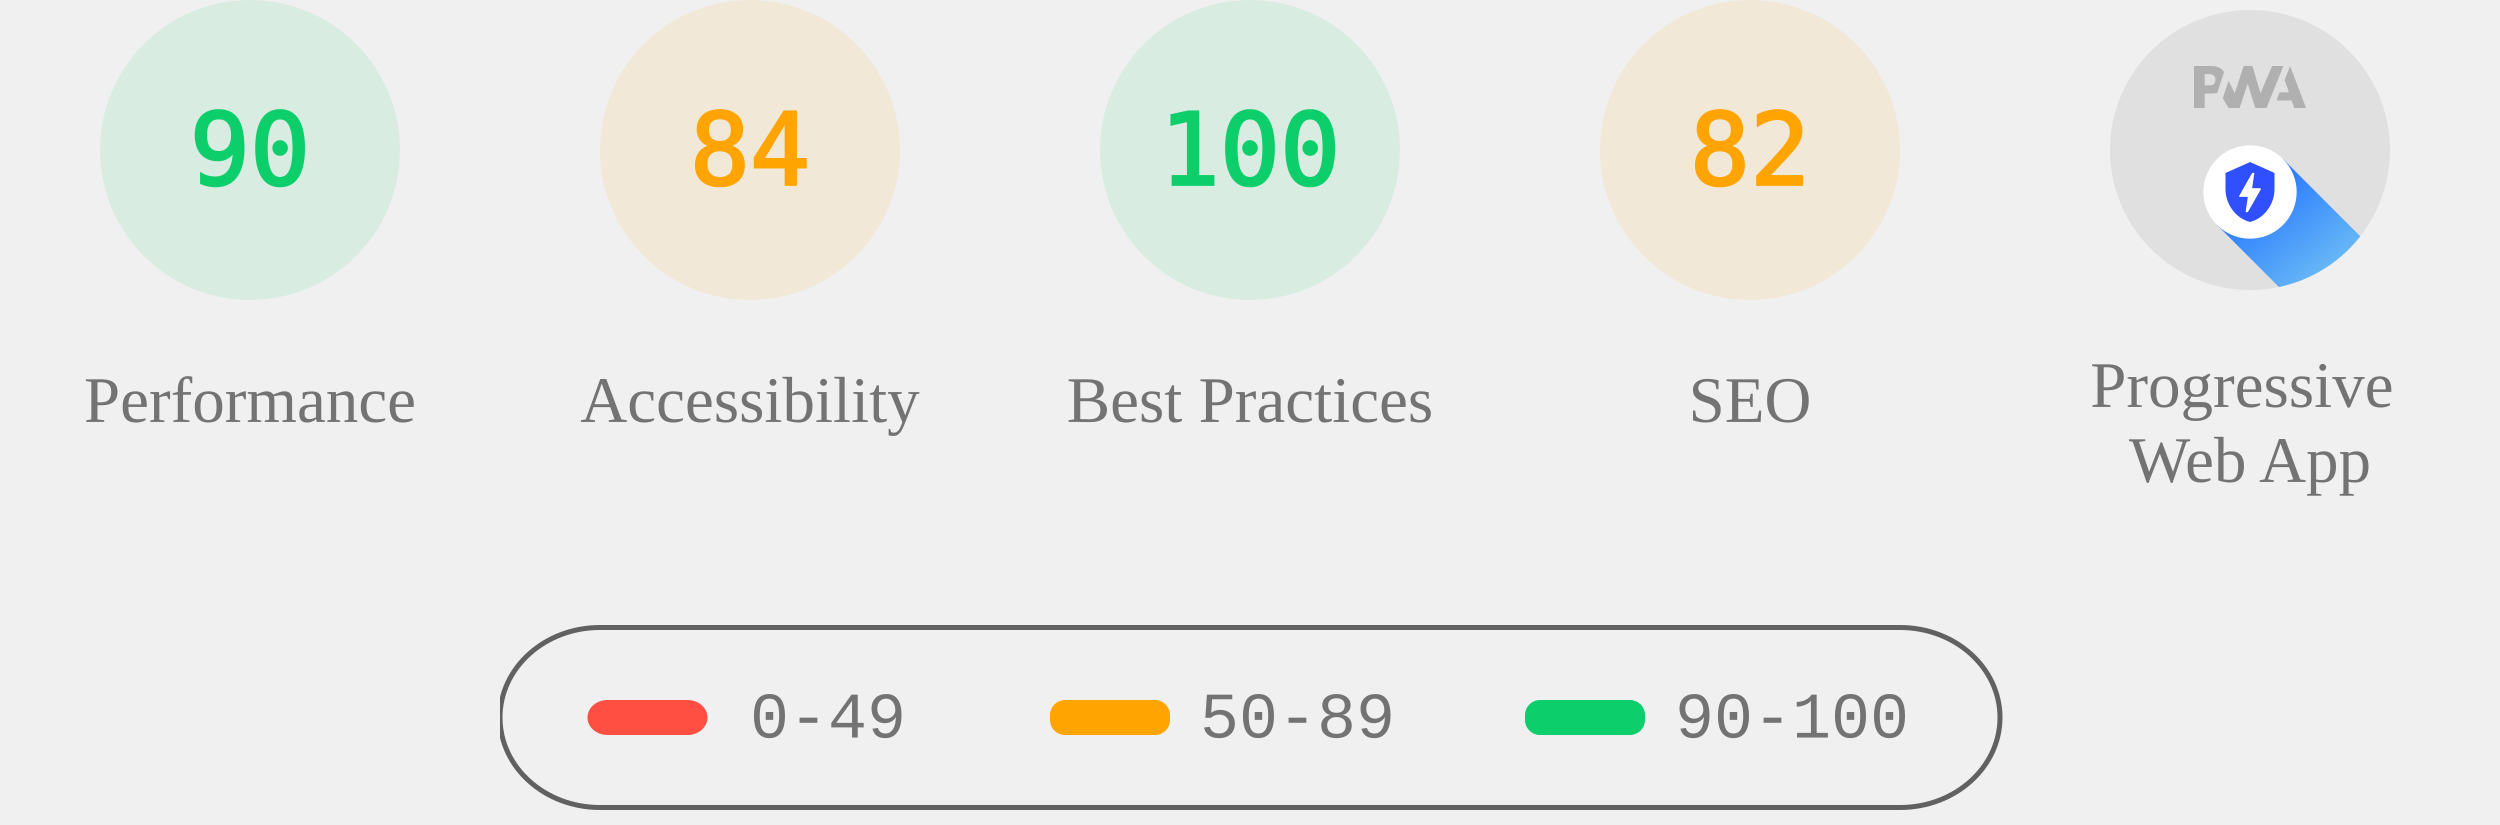
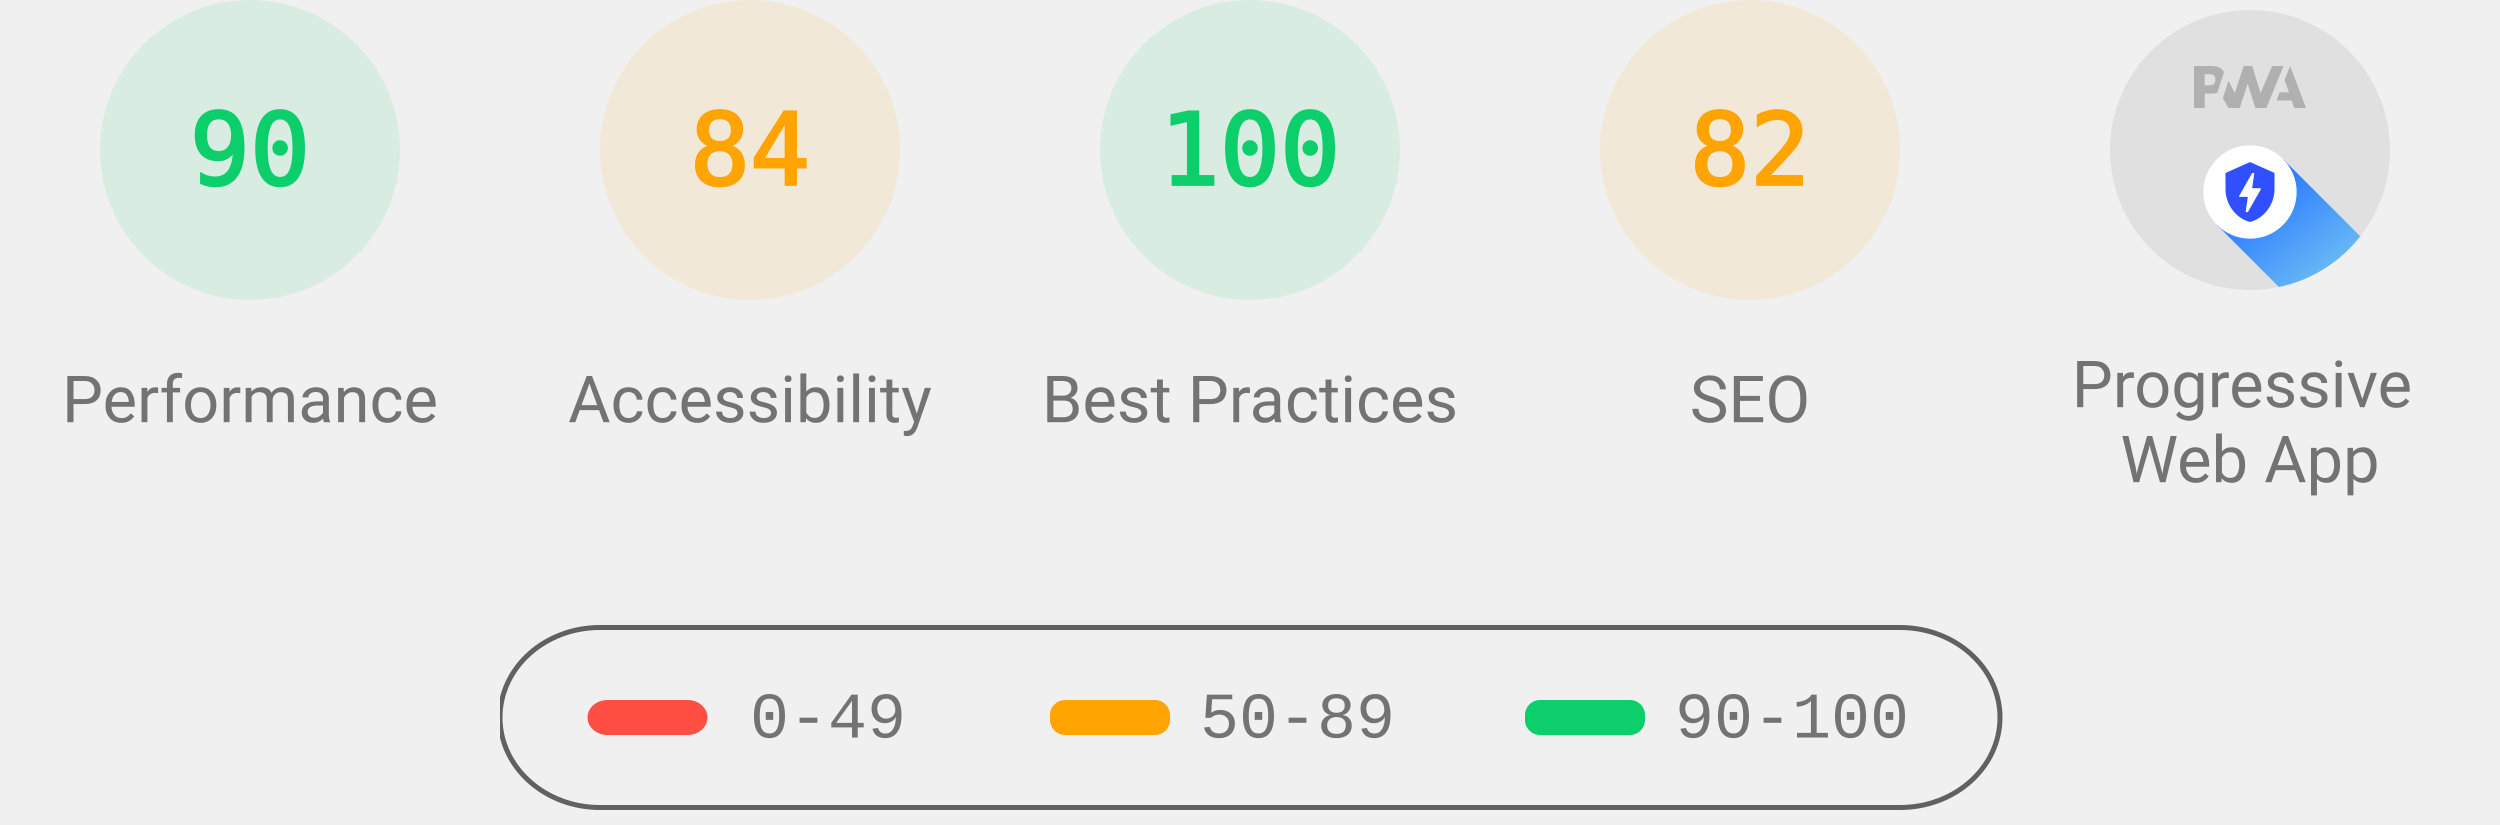
<svg xmlns="http://www.w3.org/2000/svg" class="theme--agnostic" fill="none" width="1000" height="330">
  <style>
			.gauge-base {
				opacity: 0.1
			}

			.gauge-arc {
				fill: none;
				animation-delay: 250ms;
				stroke-linecap: round;
				transform: rotate(-90deg);
				transform-origin: 100px 60px;
				animation: load-gauge 1s ease forwards
			}

			.guage-text {
				font-size: 40px;
				font-family: monospace;
				text-align: center
			}

			.guage-red {
				color: #ff4e42;
				fill: #ff4e42;
				stroke: #ff4e42
			}
			.guage-orange {
				color: #ffa400;
				fill: #ffa400;
				stroke: #ffa400
			}
			.guage-green {
				color: #0cce6b;
				fill: #0cce6b;
				stroke: #0cce6b
			}
			.theme--agnostic .guage-undefined {
				color: #5c5c5c;
				fill: #5c5c5c;
				stroke: #5c5c5c
			}
			.theme--light .guage-undefined {
				color: #1e1e1e;
				fill: #1e1e1e;
				stroke: #1e1e1e
			}
			.theme--dark .guage-undefined {
				color: #f5f5f5;
				fill: #f5f5f5;
				stroke: #f5f5f5
			}

			.guage-title {
				stroke: none;
				font-size: 26px;
				line-height: 26px;
- 				font-family: Fira+Sans, Halvetica, Arial, sans-serif
+ 				font-family: Roboto, Halvetica, Arial, sans-serif
			}
			.metric.guage-title {
				font-family: 'Courier New', Courier, monospace
			}
			.theme--agnostic .guage-title {
				color: #737373;
				fill: #737373
			}
			.theme--light .guage-title {
				color: #212121;
				fill: #212121
			}
			.theme--dark .guage-title {
				color: #f5f5f5;
				fill: #f5f5f5
			}

			@keyframes load-gauge {
				from {
					stroke-dasharray: 0 352.858
				}
			}
			.lh-gauge--pwa__disc {
				fill: #e0e0e0
			}
			.lh-gauge--pwa__logo {
				position: relative;
				fill: #b0b0b0
			}
			.lh-gauge--pwa__invisible {
				display: none
			}
			.lh-gauge--pwa__visible {
				display: inline
			}
			.guage-invisible {
				display: none
			}
			.lh-gauge--pwa__logo--primary-color {
				fill: #304ffe
			}
			.theme--agnostic .lh-gauge--pwa__logo--secondary-color {
				fill: #787878
			}
			.theme--light .lh-gauge--pwa__logo--secondary-color {
				fill: #3d3d3d
			}
			.theme--dark .lh-gauge--pwa__logo--secondary-color {
				fill: #d8b6b6
			}
			.theme--light #svg_2 {
				stroke: #00000022
			}
			.theme--agnostic #svg_2 {
				stroke: #616161
			}
			.theme--light #svg_2 {
				stroke: #00000022
			}
			.theme--dark #svg_2 {
				stroke: #f5f5f566
			}
		</style>
  <svg class="guage-div guage-perf guage-green" viewBox="0 0 200 200" width="200" height="200" x="0" y="0">
    <circle class="gauge-base" r="56" cx="100" cy="60" stroke-width="8" />
    <circle class="gauge-arc guage-arc-1" r="56" cx="100" cy="60" stroke-width="8" style="stroke-dasharray: 316.672, 351.858;" />
    <text class="guage-text" x="100px" y="60px" alignment-baseline="central" dominant-baseline="central" text-anchor="middle">90</text>
    <text class="guage-title" x="100px" y="160px" alignment-baseline="central" dominant-baseline="central" text-anchor="middle">Performance</text>
  </svg>
  <svg class="guage-div guage-acc guage-orange" viewBox="0 0 200 200" width="200" height="200" x="200" y="0">
    <circle class="gauge-base" r="56" cx="100" cy="60" stroke-width="8" />
    <circle class="gauge-arc guage-arc-2" r="56" cx="100" cy="60" stroke-width="8" style="stroke-dasharray: 295.561, 351.858;" />
    <text class="guage-text" x="100px" y="60px" alignment-baseline="central" dominant-baseline="central" text-anchor="middle">84</text>
    <text class="guage-title" x="100px" y="160px" alignment-baseline="central" dominant-baseline="central" text-anchor="middle">Accessibility</text>
  </svg>
  <svg class="guage-div guage-best guage-green" viewBox="0 0 200 200" width="200" height="200" x="400" y="0">
    <circle class="gauge-base" r="56" cx="100" cy="60" stroke-width="8" />
    <circle class="gauge-arc guage-arc-3" r="56" cx="100" cy="60" stroke-width="8" style="stroke-dasharray: 351.858, 351.858;" />
    <text class="guage-text" x="100px" y="60px" alignment-baseline="central" dominant-baseline="central" text-anchor="middle">100</text>
    <text class="guage-title" x="100px" y="160px" alignment-baseline="central" dominant-baseline="central" text-anchor="middle">Best Practices</text>
  </svg>
  <svg class="guage-div guage-seo guage-orange" viewBox="0 0 200 200" width="200" height="200" x="600" y="0">
    <circle class="gauge-base" r="56" cx="100" cy="60" stroke-width="8" />
    <circle class="gauge-arc guage-arc-4" r="56" cx="100" cy="60" stroke-width="8" style="stroke-dasharray: 288.524, 351.858;" />
    <text class="guage-text" x="100px" y="60px" alignment-baseline="central" dominant-baseline="central" text-anchor="middle">82</text>
    <text class="guage-title" x="100px" y="160px" alignment-baseline="central" dominant-baseline="central" text-anchor="middle">SEO</text>
  </svg>
  <svg class="guage-div guage-pwa " viewBox="0 0 200 200" width="200" height="200" x="800" y="0">
    <svg viewBox="0 0 60 60" width="112" height="112" x="44" y="4">
      <defs>
        <linearGradient id="lh-gauge--pwa__check-circle__gradient-0" x1="50%" y1="0%" x2="50%" y2="100%">
          <stop stop-color="#00C852" offset="0%" />
          <stop stop-color="#009688" offset="100%" />
        </linearGradient>
        <linearGradient id="lh-gauge--pwa__installable__shadow-gradient-0" x1="76.056%" x2="24.111%" y1="82.995%" y2="24.735%">
          <stop stop-color="#A5D6A7" offset="0%" />
          <stop stop-color="#80CBC4" offset="100%" />
        </linearGradient>
        <linearGradient id="lh-gauge--pwa__fast-reliable__shadow-gradient-0" x1="76.056%" y1="82.995%" x2="25.678%" y2="26.493%">
          <stop stop-color="#64B5F6" offset="0%" />
          <stop stop-color="#2979FF" offset="100%" />
        </linearGradient>
        <g id="lh-gauge--pwa__fast-reliable-badge-0">
          <circle fill="#FFFFFF" cx="10" cy="10" r="10" />
          <path fill="#304FFE" d="M10 3.58l5.25 2.34v3.5c0 3.23-2.24 6.26-5.25 7-3.01-.74-5.25-3.77-5.25-7v-3.5L10 3.58zm-.47 10.74l2.76-4.83.03-.07c.04-.08 0-.24-.22-.24h-1.64l.47-3.26h-.47l-2.7 4.77c-.02.01.05-.1-.04.05-.09.16-.1.31.18.31h1.63l-.47 3.27h.47z" />
        </g>
        <g id="lh-gauge--pwa__installable-badge-0">
          <circle fill="#FFFFFF" cx="10" cy="10" r="10" />
          <path fill="#009688" d="M10 4.167A5.835 5.835 0 0 0 4.167 10 5.835 5.835 0 0 0 10 15.833 5.835 5.835 0 0 0 15.833 10 5.835 5.835 0 0 0 10 4.167zm2.917 6.416h-2.334v2.334H9.417v-2.334H7.083V9.417h2.334V7.083h1.166v2.334h2.334v1.166z" />
        </g>
      </defs>
      <g stroke="none" fill-rule="nonzero">
        <circle class="lh-gauge--pwa__disc" cx="30" cy="30" r="30" />
        <g class="lh-gauge--pwa__logo">
          <path d="M35.66 19.39l.7-1.75h2L37.4 15 38.6 12l3.4 9h-2.51l-.58-1.61z" />
          <path d="M33.52 21l3.65-9h-2.42l-2.5 5.82L30.5 12h-1.86l-1.9 5.82-1.35-2.65-1.21 3.72L25.4 21h2.38l1.72-5.2 1.64 5.2z" />
          <path fill-rule="nonzero" d="M20.3 17.91h1.48c.45 0 .85-.05 1.2-.15l.39-1.18 1.07-3.3a2.64 2.64 0 0 0-.28-.37c-.55-.6-1.36-.91-2.42-.91H18v9h2.3V17.9zm1.96-3.84c.22.22.33.5.33.87 0 .36-.1.65-.29.87-.2.23-.59.35-1.15.35h-.86v-2.41h.87c.52 0 .89.1 1.1.32z" />
        </g>
        <rect class="lh-gauge--pwa__component lh-gauge--pwa__na-line lh-gauge--pwa__invisible" fill="#FFFFFF" x="20" y="32" width="20" height="4" rx="2" />
        <g class="lh-gauge--pwa__component lh-gauge--pwa__fast-reliable-badge lh-gauge--pwa__visible" transform="translate(20, 29)">
          <path fill="url(#lh-gauge--pwa__fast-reliable__shadow-gradient-0)" d="M33.63 19.49A30 30 0 0 1 16.2 30.36L3 17.14 17.14 3l16.49 16.49z" />
          <use href="#lh-gauge--pwa__fast-reliable-badge-0" />
        </g>
        <g class="lh-gauge--pwa__component lh-gauge--pwa__installable-badge lh-gauge--pwa__invisible" transform="translate(20, 29)">
          <path fill="url(#lh-gauge--pwa__installable__shadow-gradient-0)" d="M33.629 19.487c-4.272 5.453-10.391 9.39-17.415 10.869L3 17.142 17.142 3 33.63 19.487z" />
          <use href="#lh-gauge--pwa__installable-badge-0" />
        </g>
        <g class="lh-gauge--pwa__component lh-gauge--pwa__fast-reliable-installable-badges lh-gauge--pwa__invisible">
          <g transform="translate(8, 29)">
            <path fill="url(#lh-gauge--pwa__fast-reliable__shadow-gradient-0)" d="M16.321 30.463L3 17.143 17.142 3l22.365 22.365A29.864 29.864 0 0 1 22 31c-1.942 0-3.84-.184-5.679-.537z" />
            <use href="#lh-gauge--pwa__fast-reliable-badge-0" />
          </g>
          <g transform="translate(32, 29)">
            <path fill="url(#lh-gauge--pwa__installable__shadow-gradient-0)" d="M25.982 11.84a30.107 30.107 0 0 1-13.08 15.203L3 17.143 17.142 3l8.84 8.84z" />
            <use href="#lh-gauge--pwa__installable-badge-0" />
          </g>
        </g>
        <g class="lh-gauge--pwa__component lh-gauge--pwa__check-circle lh-gauge--pwa__invisible" transform="translate(18, 28)">
          <circle fill="#FFFFFF" cx="12" cy="12" r="12" />
          <path fill="url(#lh-gauge--pwa__check-circle__gradient-0)" d="M12 2a10 10 0 1 0 0 20 10 10 0 0 0 0-20zm-2 15l-5-5 1.41-1.41L10 14.17l7.59-7.59L19 8l-9 9z" />
        </g>
      </g>
    </svg>
    <text class="guage-title" y="160px" alignment-baseline="central" dominant-baseline="central" text-anchor="middle">
      <tspan x="100px" dy="-6px">Progressive</tspan>
      <tspan x="100px" dy="30px">Web App</tspan>
    </text>
  </svg>
  <svg width="604" height="76" x="200" y="250">
    <g>
      <rect fill="none" id="canvas_background" height="80" width="604" y="-1" x="-1" />
      <g display="none" overflow="visible" y="0" x="0" height="100%" width="100%" id="canvasGrid">
        <rect fill="url(#gridpattern)" stroke-width="0" y="0" x="0" height="100%" width="100%" />
      </g>
    </g>
    <g>
      <rect fill-opacity="0" stroke-width="2" rx="40" id="svg_2" height="72" width="600" y="1" x="0" fill="#000000" />
      <rect stroke="#000" rx="8" id="svg_3" height="14" width="48" y="30" x="35" stroke-opacity="null" stroke-width="0" fill="#ff4e42" />
      <rect stroke="#000" rx="6" id="svg_4" height="14" width="48" y="30" x="220" stroke-opacity="null" stroke-width="0" fill="#ffa400" />
      <rect stroke="#000" rx="6" id="svg_5" height="14" width="48" y="30" x="410" stroke-opacity="null" stroke-width="0" fill="#0cce6b" />
      <text class="metric guage-title" xml:space="preserve" text-anchor="start" font-size="26" id="svg_6" y="45" x="100" stroke-opacity="null" stroke-width="0" stroke="#000">0-49</text>
      <text class="metric guage-title" xml:space="preserve" text-anchor="start" font-size="26" id="svg_7" y="45" x="280" stroke-opacity="null" stroke-width="0" stroke="#000">50-89</text>
      <text class="metric guage-title" xml:space="preserve" text-anchor="start" font-size="26" id="svg_8" y="45" x="470" stroke-opacity="null" stroke-width="0" stroke="#000">90-100</text>
    </g>
  </svg>
</svg>
